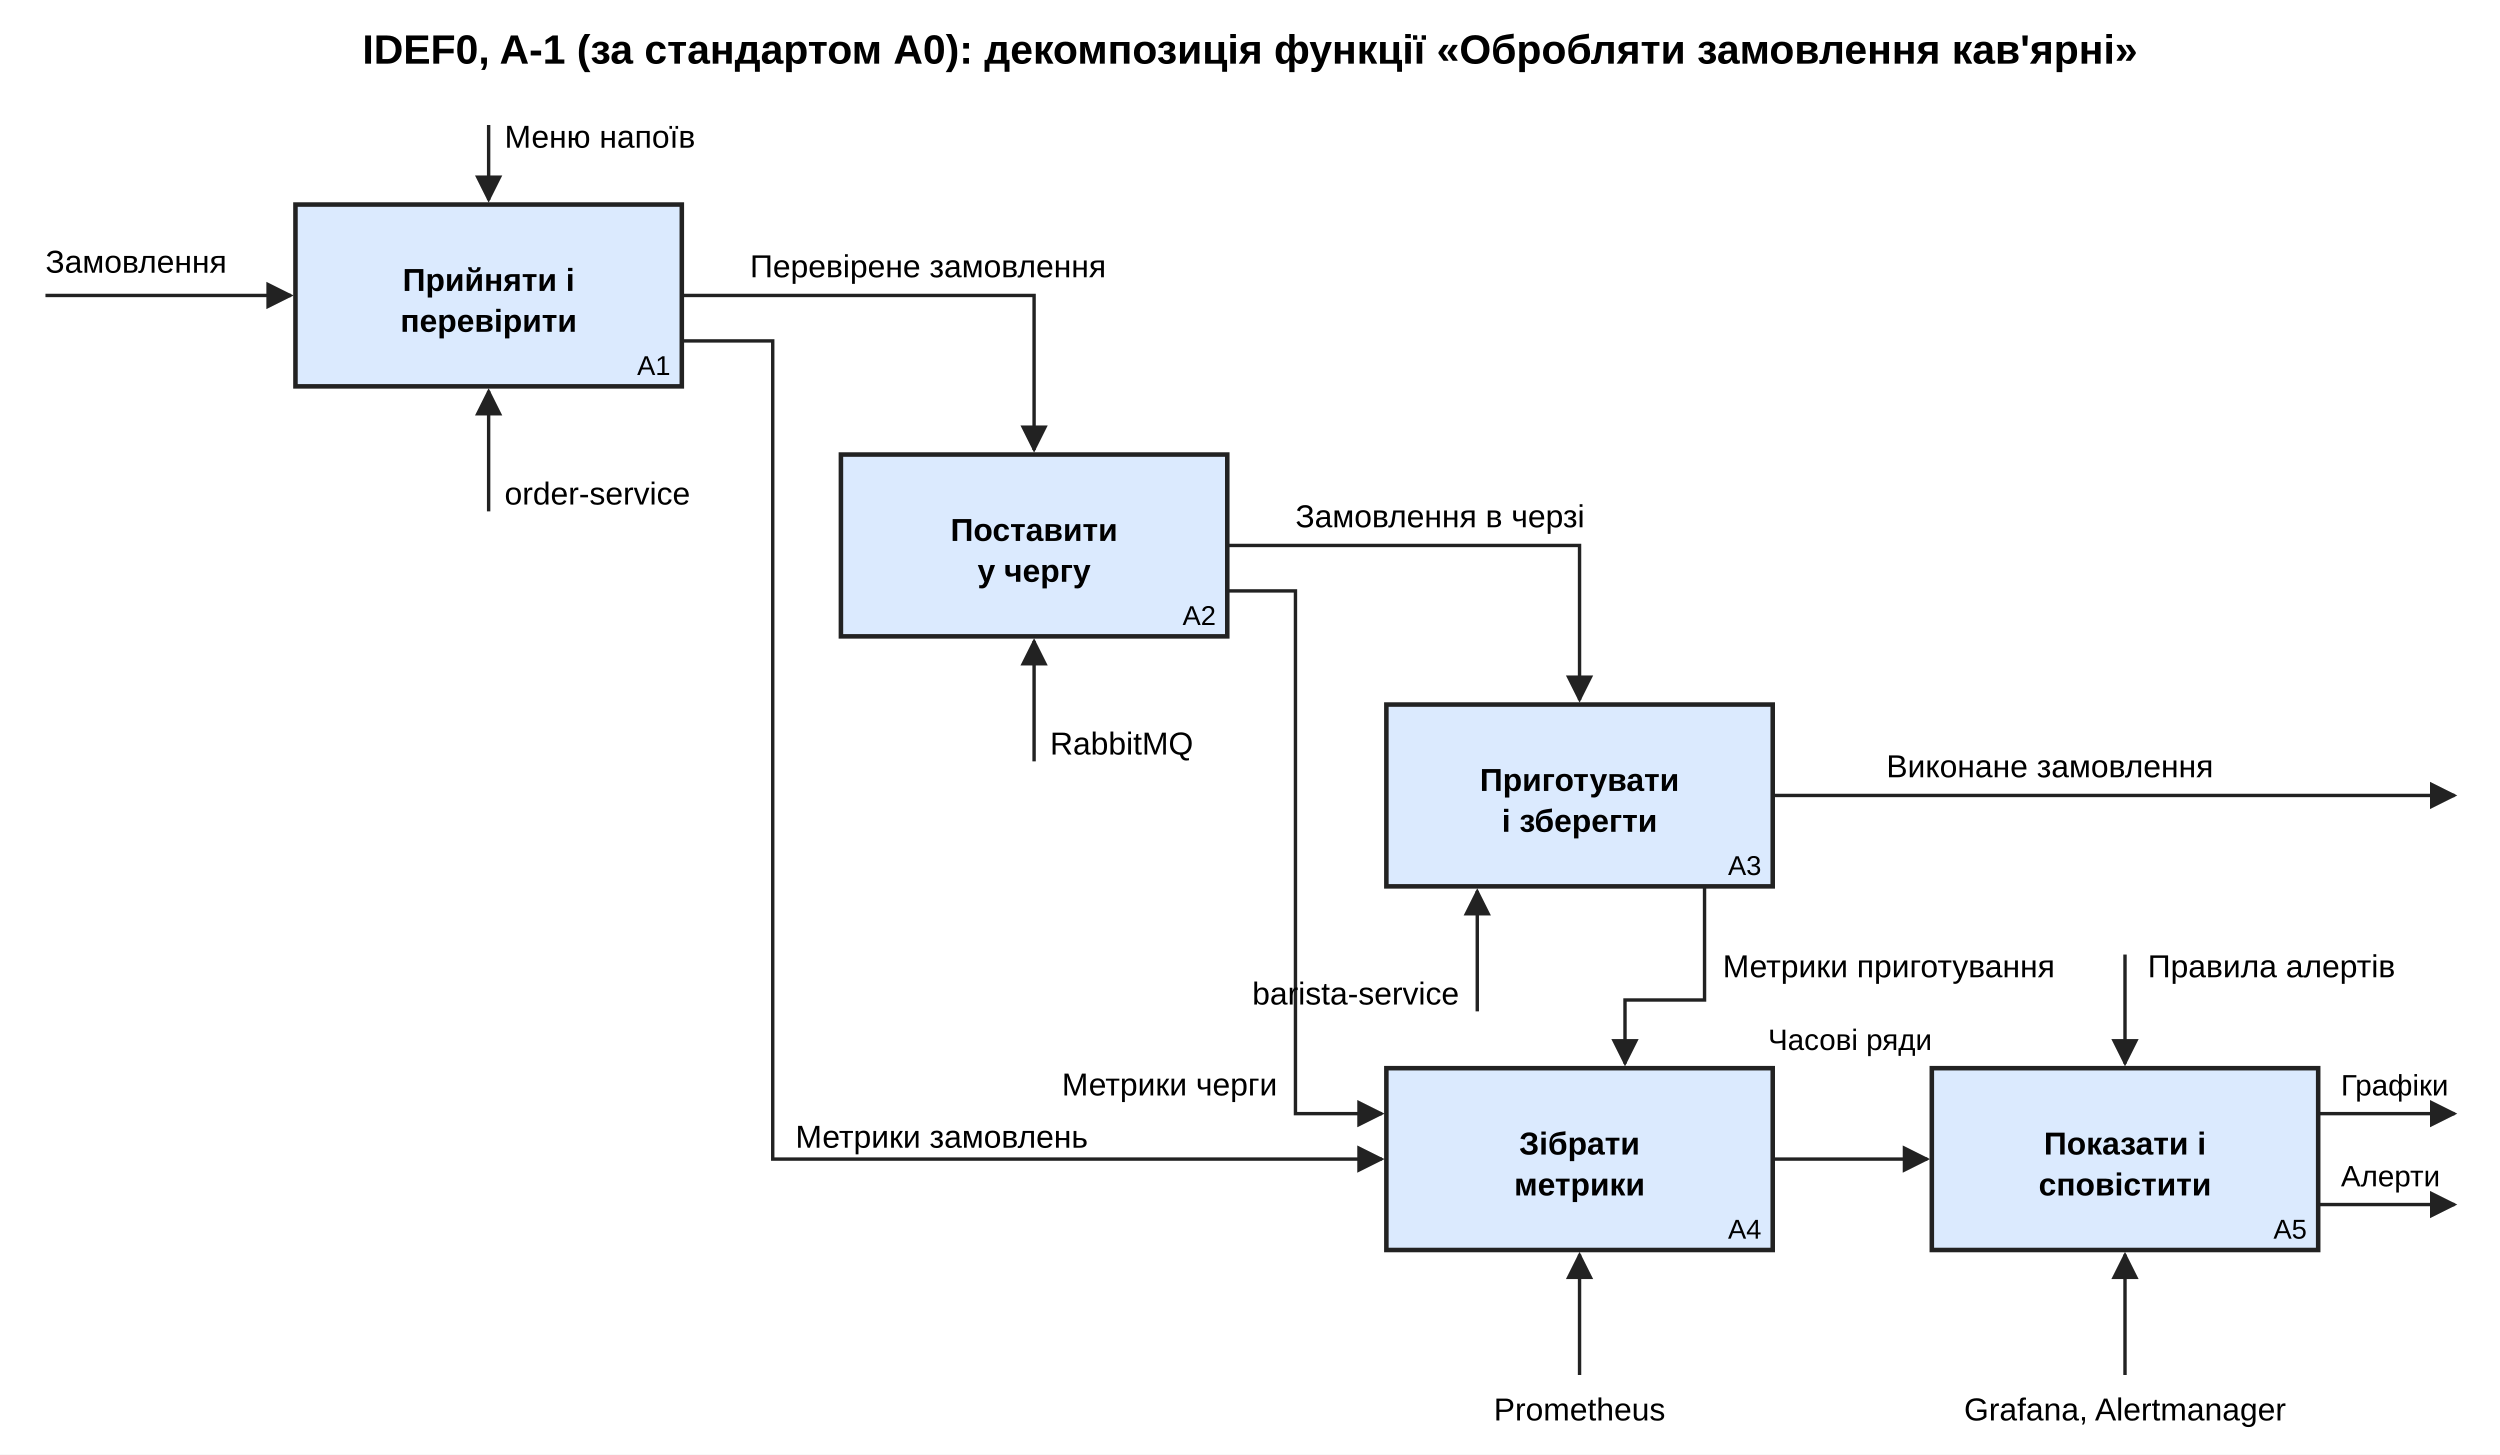
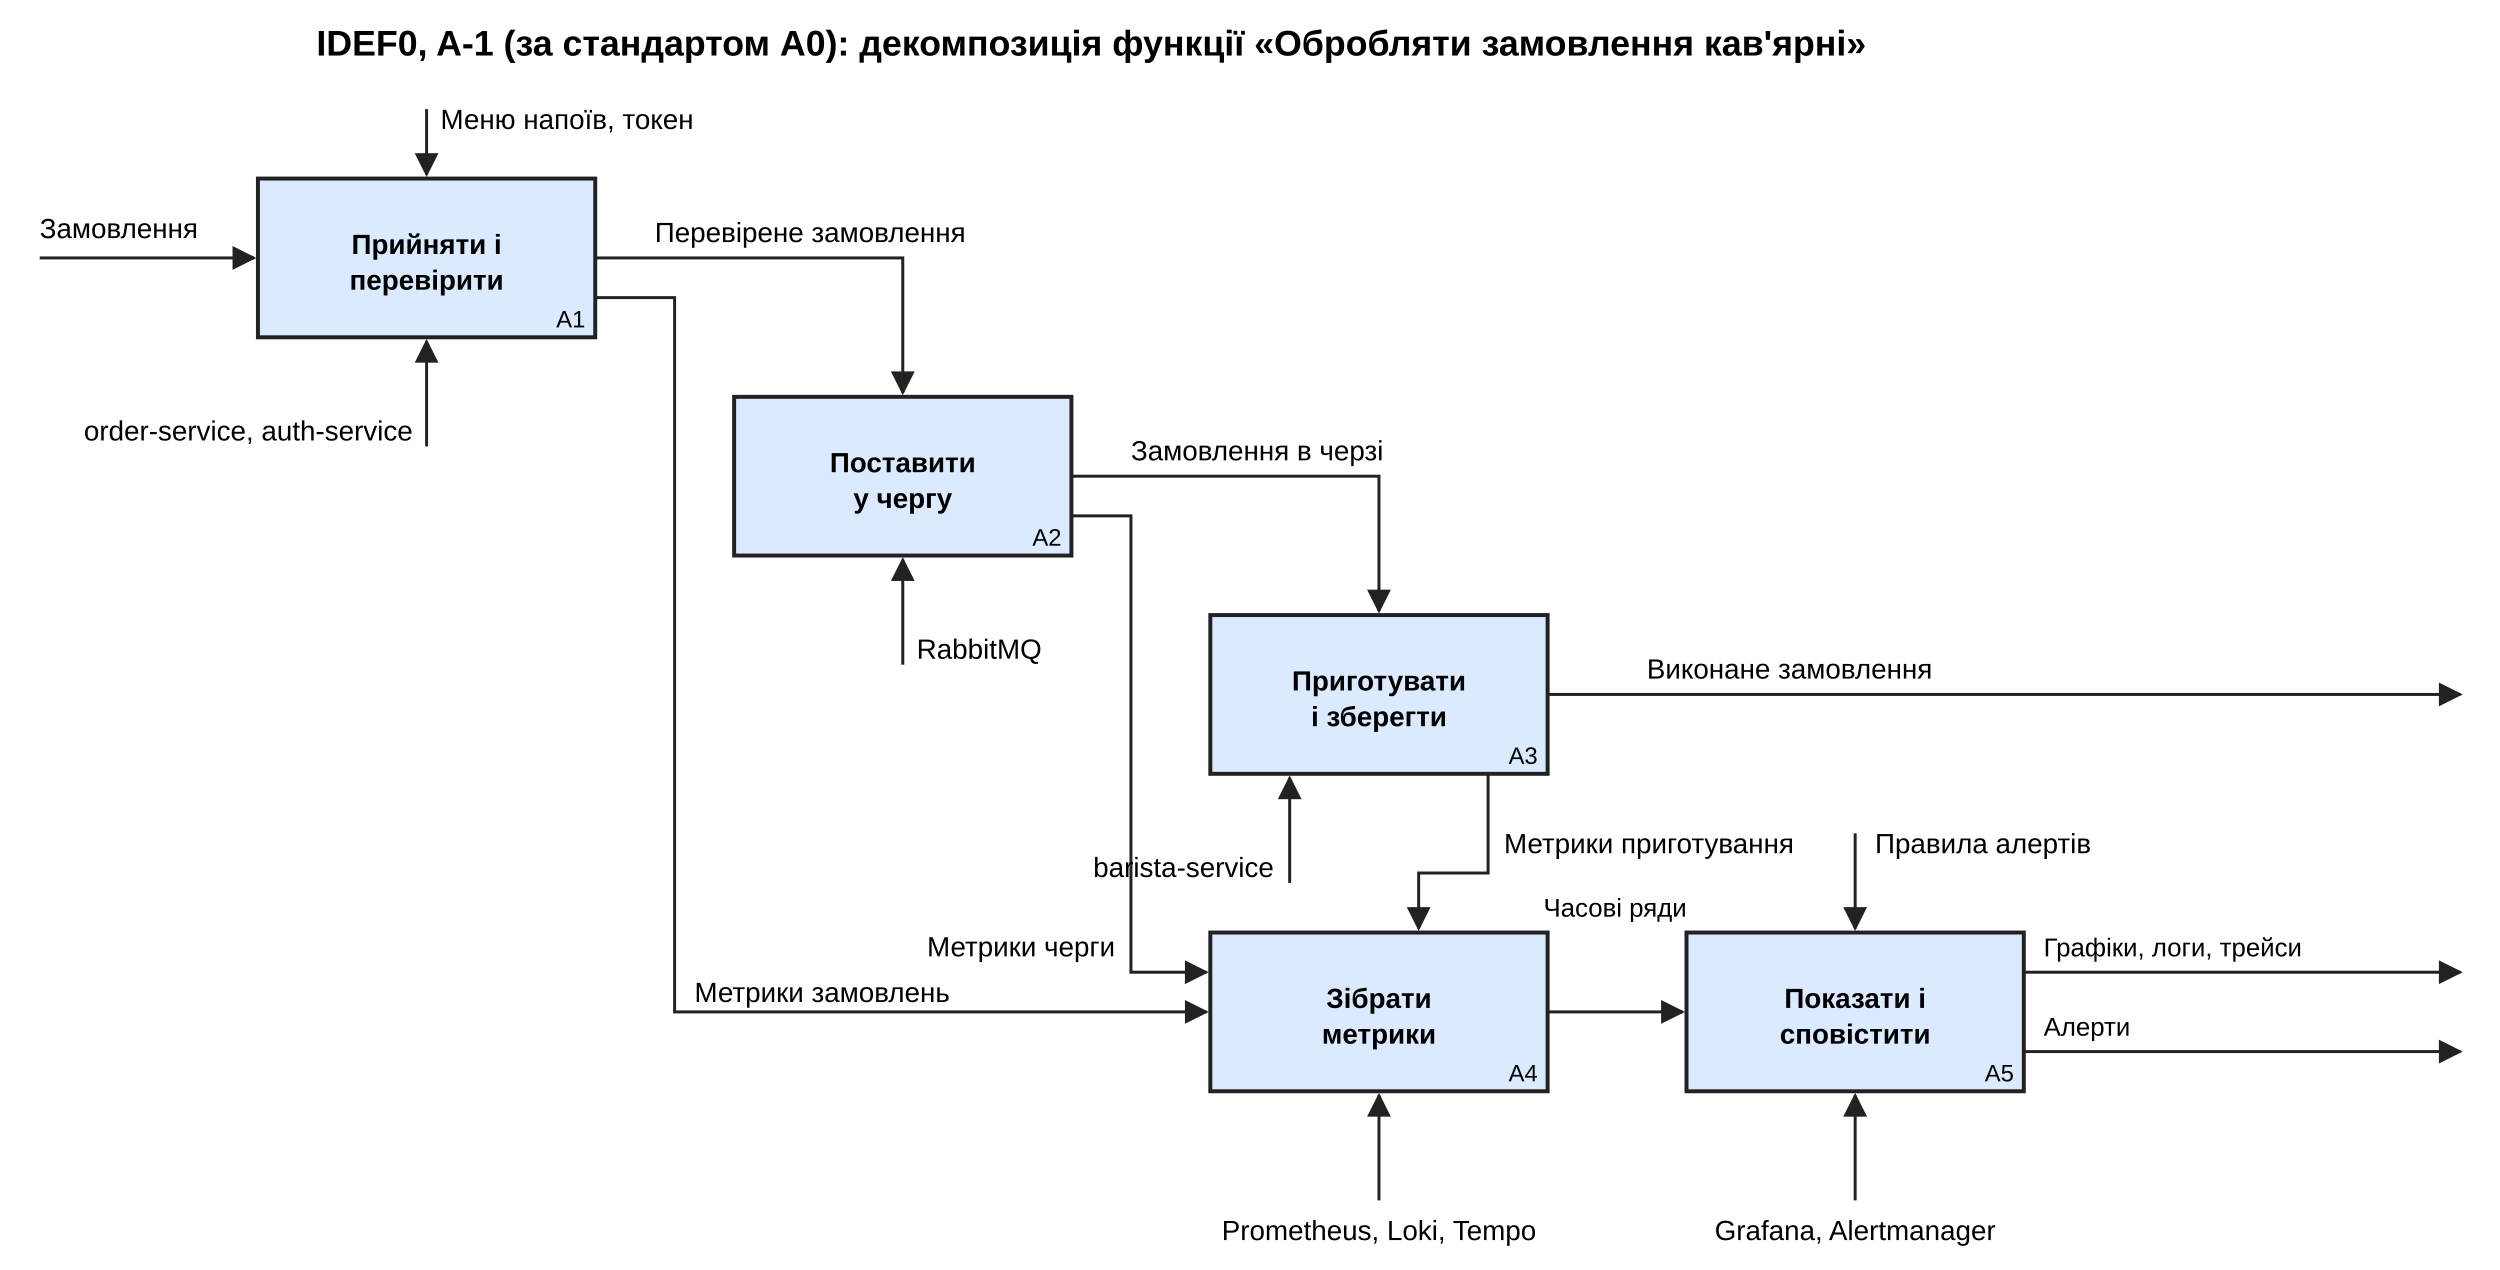
- <svg xmlns="http://www.w3.org/2000/svg" viewBox="0 0 1100 640" font-family="Arial, sans-serif" font-size="14">
+ <svg xmlns="http://www.w3.org/2000/svg" viewBox="0 0 1260 640" font-family="Arial, sans-serif" font-size="14">
  <defs>
    <marker id="a" viewBox="0 0 10 10" refX="9" refY="5" markerWidth="8" markerHeight="8" orient="auto">
      <path d="M0 0L10 5L0 10z" fill="#222" />
    </marker>
  </defs>
-   <rect width="1100" height="640" fill="#fff" />
+   <rect width="1260" height="640" fill="#fff" />
  <text x="550" y="28" text-anchor="middle" font-size="18" font-weight="bold">IDEF0, A-1 (за стандартом A0): декомпозиція функції «Обробляти замовлення кав'ярні»</text>
  <g fill="#dbeafe" stroke="#222" stroke-width="2">
    <rect x="130" y="90" width="170" height="80" />
    <rect x="370" y="200" width="170" height="80" />
    <rect x="610" y="310" width="170" height="80" />
    <rect x="610" y="470" width="170" height="80" />
    <rect x="850" y="470" width="170" height="80" />
  </g>
  <g text-anchor="middle" font-weight="bold">
    <text x="215" y="128">Прийняти і</text>
    <text x="215" y="146">перевірити</text>
    <text x="455" y="238">Поставити</text>
    <text x="455" y="256">у чергу</text>
    <text x="695" y="348">Приготувати</text>
    <text x="695" y="366">і зберегти</text>
    <text x="695" y="508">Зібрати</text>
    <text x="695" y="526">метрики</text>
    <text x="935" y="508">Показати і</text>
    <text x="935" y="526">сповістити</text>
  </g>
  <g text-anchor="end" font-size="12">
    <text x="295" y="165">A1</text>
    <text x="535" y="275">A2</text>
    <text x="775" y="385">A3</text>
    <text x="775" y="545">A4</text>
    <text x="1015" y="545">A5</text>
  </g>
  <g stroke="#222" stroke-width="1.5" fill="none" marker-end="url(#a)">
    <path d="M20 130H128" />
    <path d="M300 130H455V198" />
    <path d="M540 240H695V308" />
-     <path d="M780 350H1080" />
+     <path d="M780 350H1240" />
    <path d="M300 150H340V510H608" />
    <path d="M540 260H570V490H608" />
    <path d="M750 390V440H715V468" />
    <path d="M780 510H848" />
-     <path d="M1020 490H1080" />
-     <path d="M1020 530H1080" />
+     <path d="M1020 490H1240" />
+     <path d="M1020 530H1240" />
    <path d="M215 55V88" />
    <path d="M935 420V468" />
    <path d="M215 225V172" />
    <path d="M455 335V282" />
    <path d="M650 445V392" />
    <path d="M695 605V552" />
    <path d="M935 605V552" />
  </g>
  <g>
    <text x="20" y="120">Замовлення</text>
-     <text x="222" y="65">Меню напоїв</text>
+     <text x="222" y="65">Меню напоїв, токен</text>
    <text x="330" y="122">Перевірене замовлення</text>
    <text x="570" y="232">Замовлення в черзі</text>
    <text x="830" y="342">Виконане замовлення</text>
    <text x="350" y="505">Метрики замовлень</text>
    <text x="562" y="482" text-anchor="end">Метрики черги</text>
    <text x="758" y="430">Метрики приготування</text>
    <text x="814" y="462" text-anchor="middle" font-size="13">Часові ряди</text>
    <text x="945" y="430">Правила алертів</text>
-     <text x="1030" y="482" font-size="13">Графіки</text>
+     <text x="1030" y="482" font-size="13">Графіки, логи, трейси</text>
    <text x="1030" y="522" font-size="13">Алерти</text>
-     <text x="222" y="222">order-service</text>
+     <text x="208" y="222" text-anchor="end">order-service, auth-service</text>
    <text x="462" y="332">RabbitMQ</text>
    <text x="642" y="442" text-anchor="end">barista-service</text>
-     <text x="695" y="625" text-anchor="middle">Prometheus</text>
+     <text x="695" y="625" text-anchor="middle">Prometheus, Loki, Tempo</text>
    <text x="935" y="625" text-anchor="middle">Grafana, Alertmanager</text>
  </g>
</svg>
